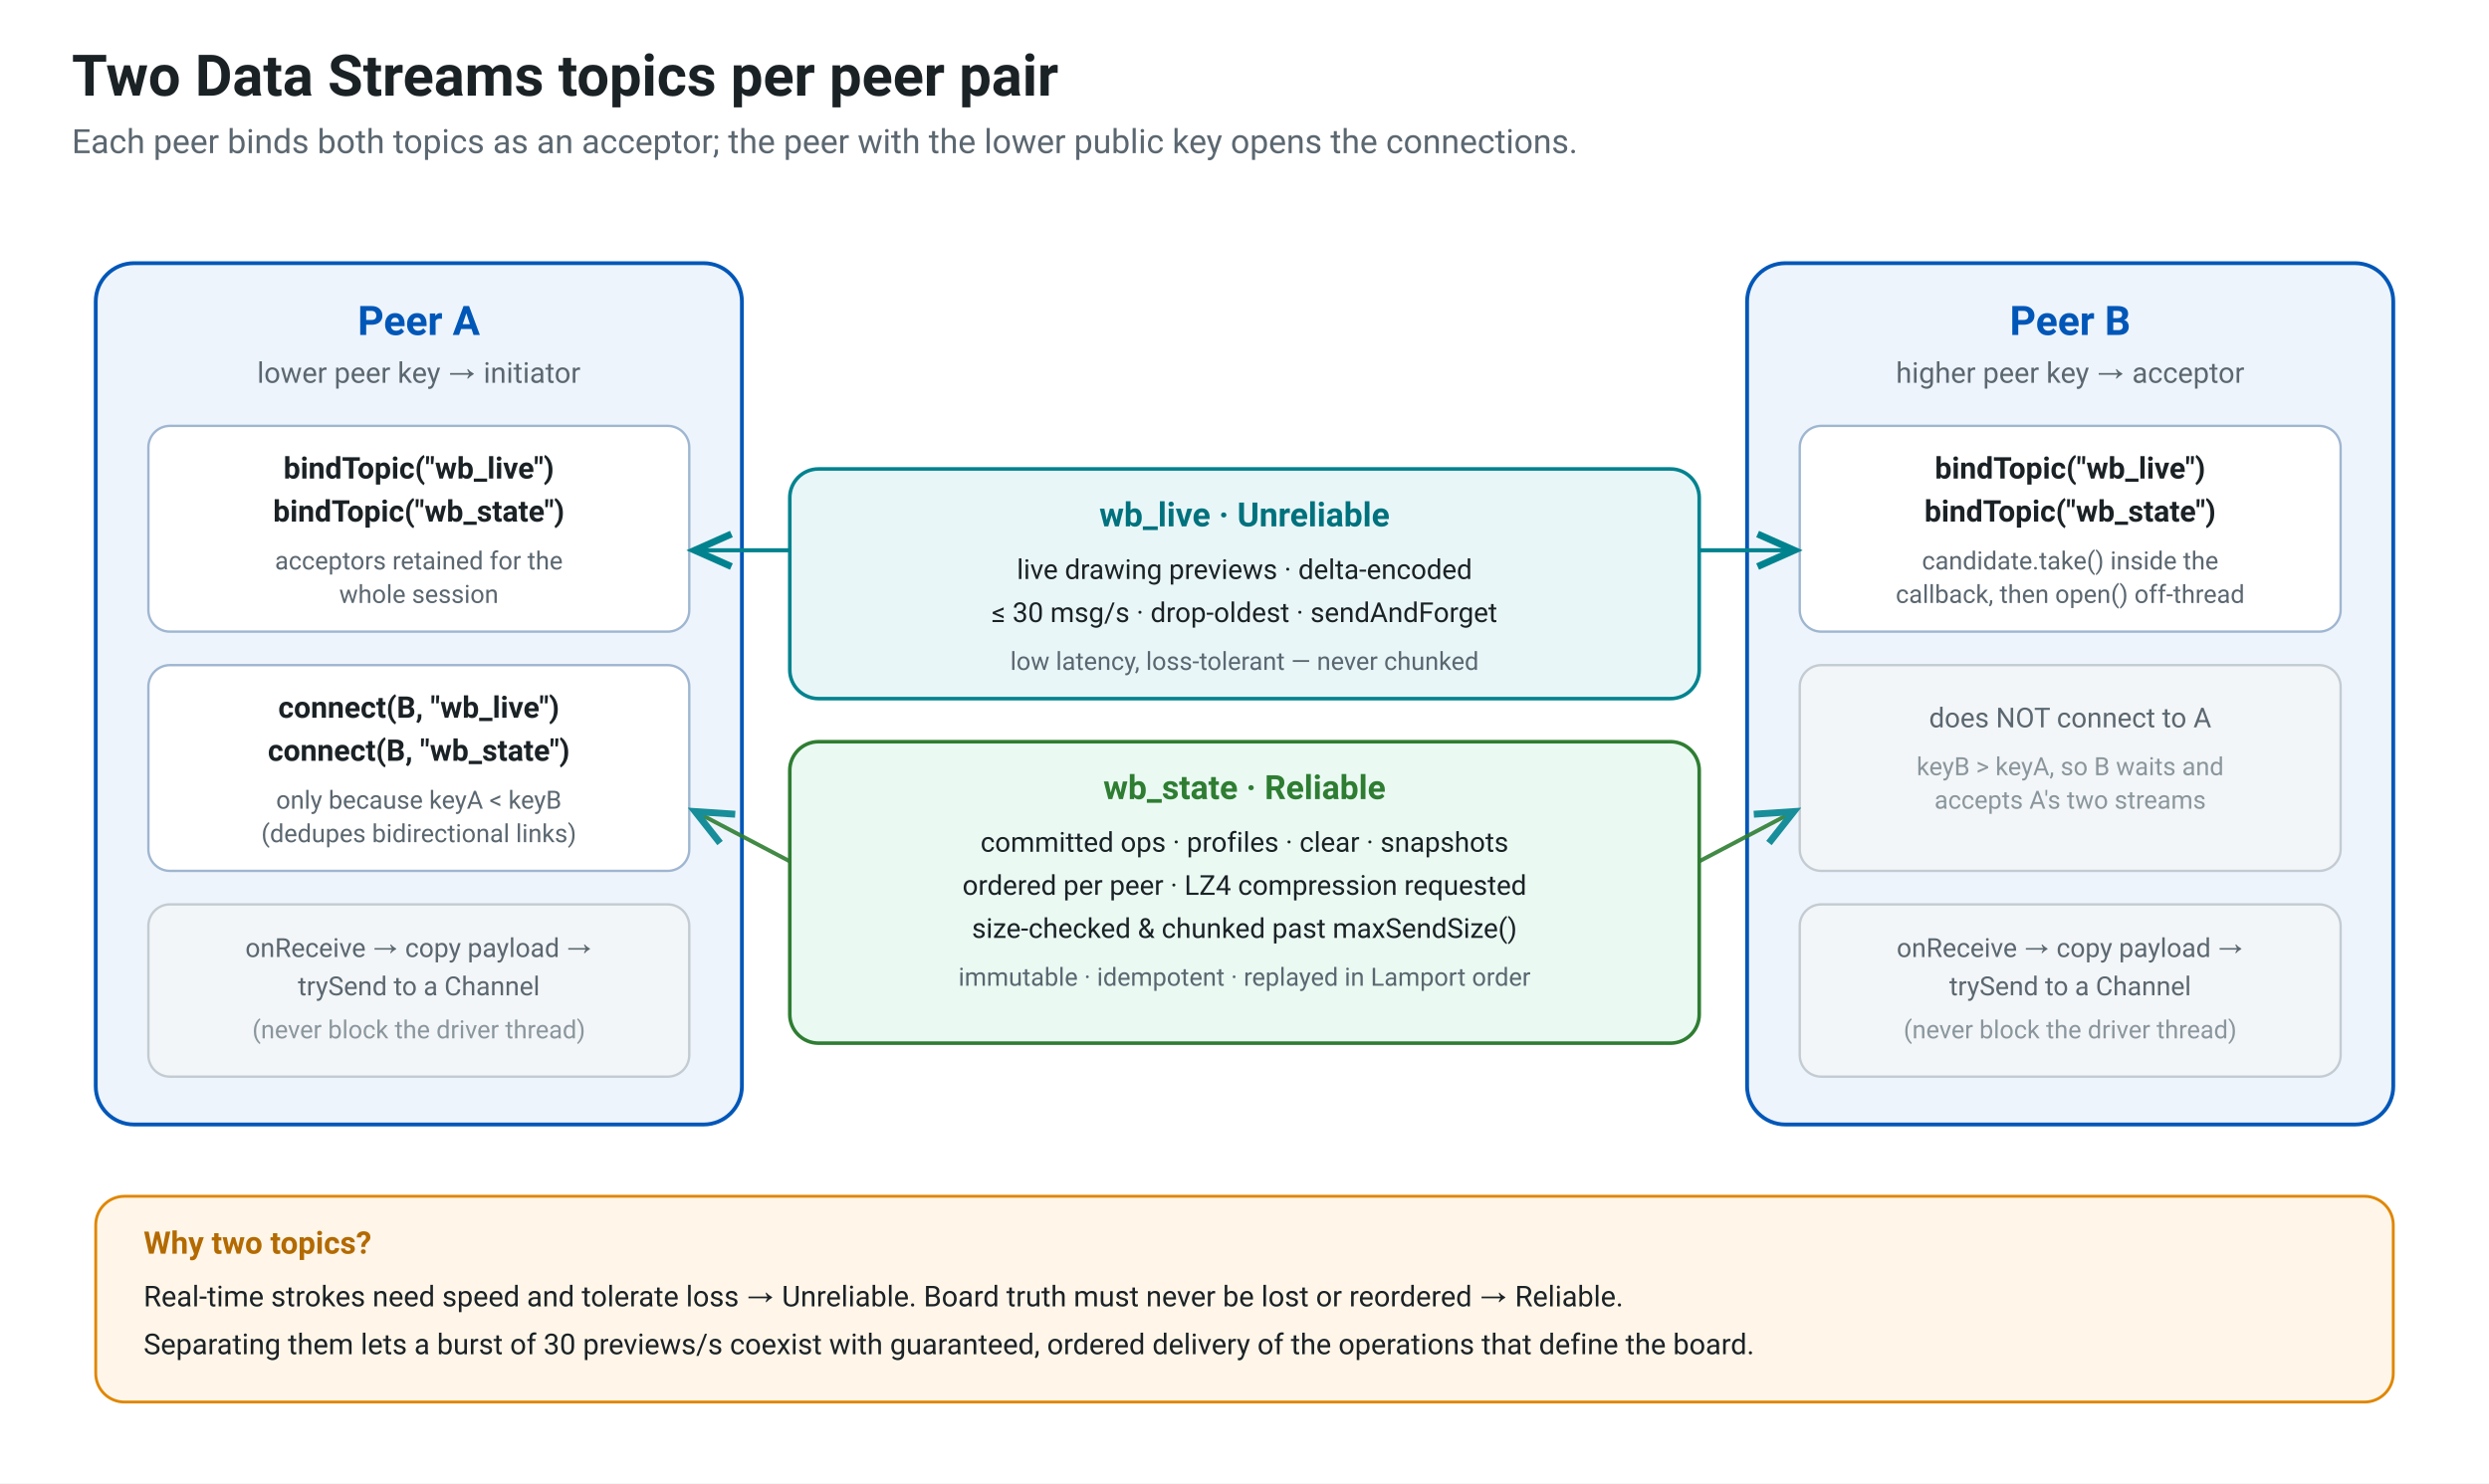
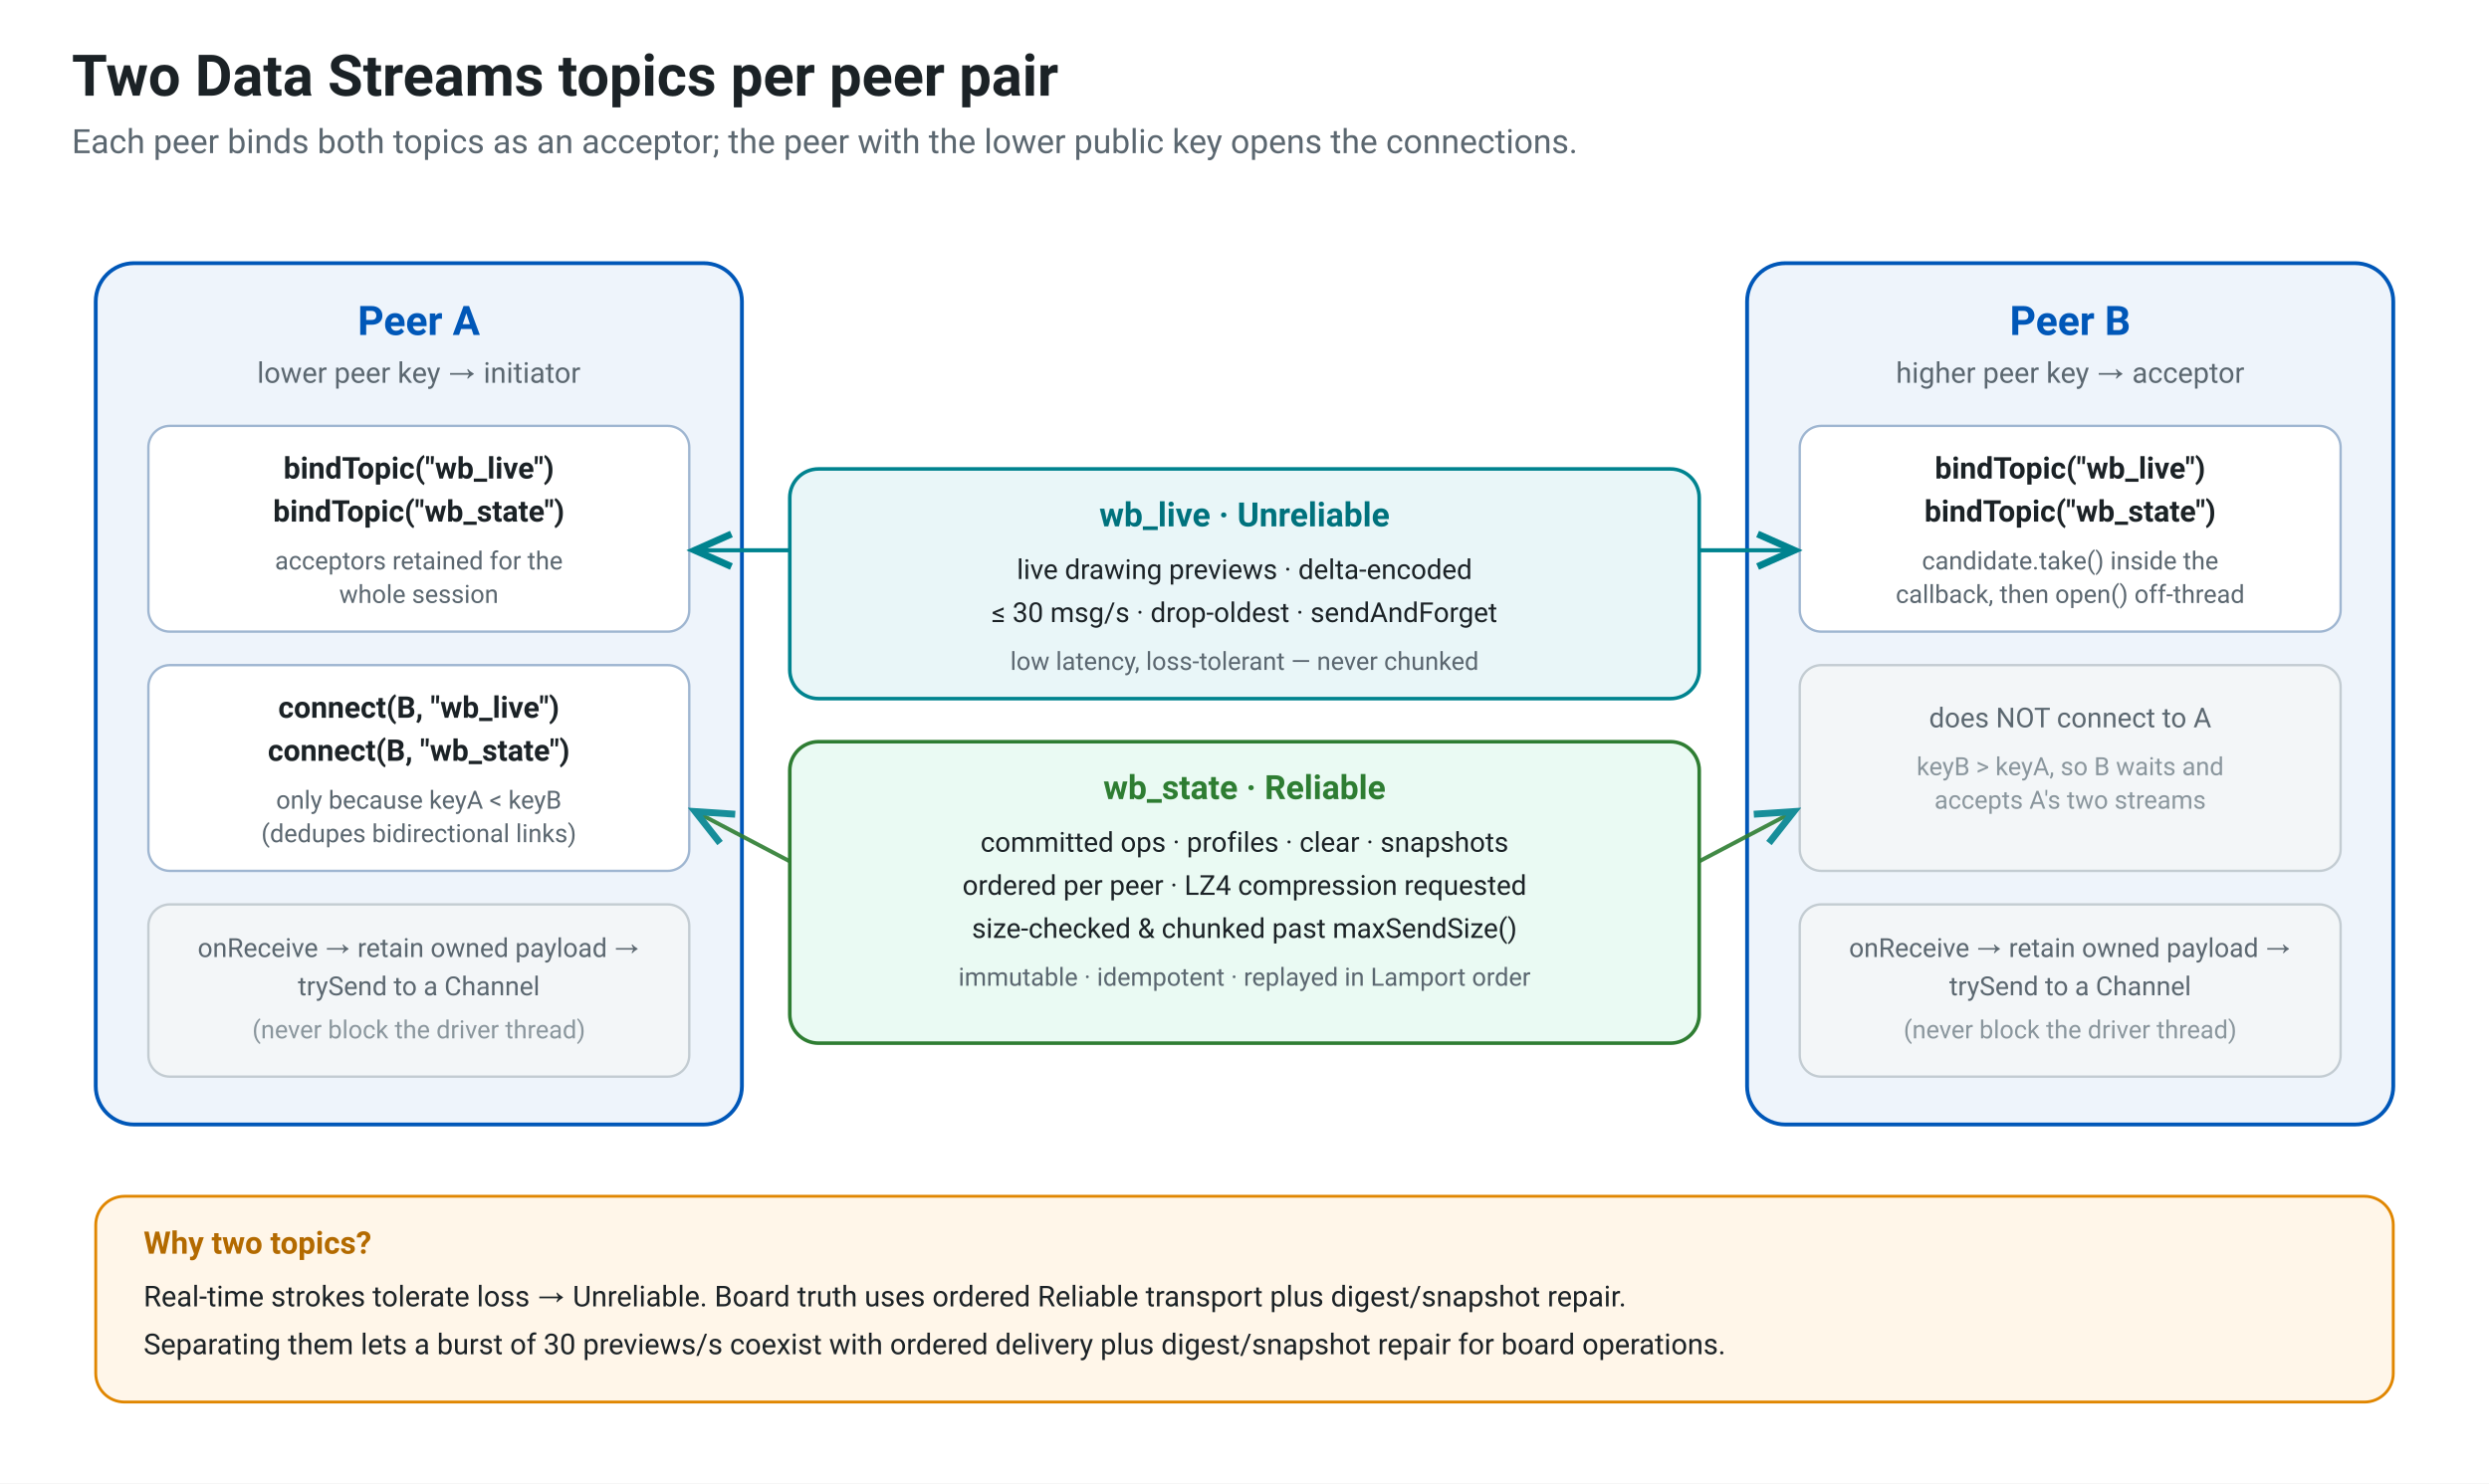
<svg xmlns="http://www.w3.org/2000/svg" width="1040" height="620" viewBox="0 0 1040 620" font-family="-apple-system, Segoe UI, Roboto, Helvetica, Arial, sans-serif">
  <defs>
    <marker id="arr" markerWidth="12" markerHeight="12" refX="9" refY="5" orient="auto">
      <path d="M1,1 L10,5 L1,9" fill="none" stroke="#00838F" stroke-width="1.7" />
    </marker>
    <marker id="arrb" markerWidth="12" markerHeight="12" refX="9" refY="5" orient="auto">
      <path d="M1,1 L10,5 L1,9" fill="none" stroke="#0057B8" stroke-width="1.7" />
    </marker>
    <marker id="arrg" markerWidth="12" markerHeight="12" refX="3" refY="5" orient="auto">
      <path d="M10,1 L1,5 L10,9" fill="none" stroke="#0057B8" stroke-width="1.7" />
    </marker>
  </defs>
  <rect width="1040" height="620" fill="#ffffff" />
  <text x="30" y="40" font-size="24" font-weight="700" fill="#1b2226">Two Data Streams topics per peer pair</text>
  <text x="30" y="64" font-size="14" fill="#5b6770">Each peer binds both topics as an acceptor; the peer with the lower public key opens the connections.</text>
  <rect x="40" y="110" width="270" height="360" rx="16" fill="#eef4fb" stroke="#0057B8" stroke-width="1.6" />
  <text x="175" y="140" font-size="17" font-weight="700" text-anchor="middle" fill="#0057B8">Peer A</text>
  <text x="175" y="160" font-size="12" text-anchor="middle" fill="#5b6770">lower peer key → initiator</text>
  <rect x="62" y="178" width="226" height="86" rx="9" fill="#ffffff" stroke="#9fb6d1" />
  <text x="175" y="200" font-size="12.5" font-weight="600" text-anchor="middle" fill="#1b2226">bindTopic("wb_live")</text>
  <text x="175" y="218" font-size="12.5" font-weight="600" text-anchor="middle" fill="#1b2226">bindTopic("wb_state")</text>
  <text x="175" y="238" font-size="10.5" text-anchor="middle" fill="#5b6770">acceptors retained for the</text>
  <text x="175" y="252" font-size="10.5" text-anchor="middle" fill="#5b6770">whole session</text>
  <rect x="62" y="278" width="226" height="86" rx="9" fill="#ffffff" stroke="#9fb6d1" />
  <text x="175" y="300" font-size="12.5" font-weight="600" text-anchor="middle" fill="#1b2226">connect(B, "wb_live")</text>
  <text x="175" y="318" font-size="12.5" font-weight="600" text-anchor="middle" fill="#1b2226">connect(B, "wb_state")</text>
  <text x="175" y="338" font-size="10.5" text-anchor="middle" fill="#5b6770">only because keyA &lt; keyB</text>
  <text x="175" y="352" font-size="10.5" text-anchor="middle" fill="#5b6770">(dedupes bidirectional links)</text>
  <rect x="62" y="378" width="226" height="72" rx="9" fill="#f3f6f8" stroke="#c3ccd2" />
-   <text x="175" y="400" font-size="11" text-anchor="middle" fill="#5b6770">onReceive → copy payload →</text>
+   <text x="175" y="400" font-size="11" text-anchor="middle" fill="#5b6770">onReceive → retain owned payload →</text>
  <text x="175" y="416" font-size="11" text-anchor="middle" fill="#5b6770">trySend to a Channel</text>
  <text x="175" y="434" font-size="10.5" text-anchor="middle" fill="#8a969d">(never block the driver thread)</text>
  <rect x="730" y="110" width="270" height="360" rx="16" fill="#eef4fb" stroke="#0057B8" stroke-width="1.6" />
  <text x="865" y="140" font-size="17" font-weight="700" text-anchor="middle" fill="#0057B8">Peer B</text>
  <text x="865" y="160" font-size="12" text-anchor="middle" fill="#5b6770">higher peer key → acceptor</text>
  <rect x="752" y="178" width="226" height="86" rx="9" fill="#ffffff" stroke="#9fb6d1" />
  <text x="865" y="200" font-size="12.5" font-weight="600" text-anchor="middle" fill="#1b2226">bindTopic("wb_live")</text>
  <text x="865" y="218" font-size="12.5" font-weight="600" text-anchor="middle" fill="#1b2226">bindTopic("wb_state")</text>
  <text x="865" y="238" font-size="10.5" text-anchor="middle" fill="#5b6770">candidate.take() inside the</text>
  <text x="865" y="252" font-size="10.5" text-anchor="middle" fill="#5b6770">callback, then open() off-thread</text>
  <rect x="752" y="278" width="226" height="86" rx="9" fill="#f3f6f8" stroke="#c3ccd2" />
  <text x="865" y="304" font-size="11.5" text-anchor="middle" fill="#5b6770">does NOT connect to A</text>
  <text x="865" y="324" font-size="10.5" text-anchor="middle" fill="#8a969d">keyB &gt; keyA, so B waits and</text>
  <text x="865" y="338" font-size="10.5" text-anchor="middle" fill="#8a969d">accepts A's two streams</text>
  <rect x="752" y="378" width="226" height="72" rx="9" fill="#f3f6f8" stroke="#c3ccd2" />
-   <text x="865" y="400" font-size="11" text-anchor="middle" fill="#5b6770">onReceive → copy payload →</text>
+   <text x="865" y="400" font-size="11" text-anchor="middle" fill="#5b6770">onReceive → retain owned payload →</text>
  <text x="865" y="416" font-size="11" text-anchor="middle" fill="#5b6770">trySend to a Channel</text>
  <text x="865" y="434" font-size="10.5" text-anchor="middle" fill="#8a969d">(never block the driver thread)</text>
  <rect x="330" y="196" width="380" height="96" rx="12" fill="#e9f6f8" stroke="#00838F" stroke-width="1.5" />
  <text x="520" y="220" font-size="14" font-weight="700" text-anchor="middle" fill="#00727d">wb_live · Unreliable</text>
  <text x="520" y="242" font-size="11.5" text-anchor="middle" fill="#1b2226">live drawing previews · delta-encoded</text>
  <text x="520" y="260" font-size="11.5" text-anchor="middle" fill="#1b2226">≤ 30 msg/s · drop-oldest · sendAndForget</text>
  <text x="520" y="280" font-size="10.5" text-anchor="middle" fill="#5b6770">low latency, loss-tolerant — never chunked</text>
  <line x1="330" y1="230" x2="292" y2="230" stroke="#00838F" stroke-width="1.7" marker-end="url(#arr)" />
  <line x1="710" y1="230" x2="748" y2="230" stroke="#00838F" stroke-width="1.7" marker-end="url(#arr)" />
  <rect x="330" y="310" width="380" height="126" rx="12" fill="#eafaf3" stroke="#2E7D32" stroke-width="1.5" />
  <text x="520" y="334" font-size="14" font-weight="700" text-anchor="middle" fill="#2E7D32">wb_state · Reliable</text>
  <text x="520" y="356" font-size="11.5" text-anchor="middle" fill="#1b2226">committed ops · profiles · clear · snapshots</text>
  <text x="520" y="374" font-size="11.5" text-anchor="middle" fill="#1b2226">ordered per peer · LZ4 compression requested</text>
  <text x="520" y="392" font-size="11.5" text-anchor="middle" fill="#1b2226">size-checked &amp; chunked past maxSendSize()</text>
  <text x="520" y="412" font-size="10.5" text-anchor="middle" fill="#5b6770">immutable · idempotent · replayed in Lamport order</text>
  <line x1="330" y1="360" x2="292" y2="340" stroke="#2E7D32" stroke-width="1.7" marker-end="url(#arr)" opacity="0.9" />
  <line x1="710" y1="360" x2="748" y2="340" stroke="#2E7D32" stroke-width="1.7" marker-end="url(#arr)" opacity="0.9" />
  <rect x="40" y="500" width="960" height="86" rx="12" fill="#fff6e9" stroke="#E08600" stroke-width="1.2" />
  <text x="60" y="524" font-size="13" font-weight="700" fill="#B36A00">Why two topics?</text>
-   <text x="60" y="546" font-size="12" fill="#1b2226">Real-time strokes need speed and tolerate loss → Unreliable. Board truth must never be lost or reordered → Reliable.</text>
-   <text x="60" y="566" font-size="12" fill="#1b2226">Separating them lets a burst of 30 previews/s coexist with guaranteed, ordered delivery of the operations that define the board.</text>
+   <text x="60" y="546" font-size="12" fill="#1b2226">Real-time strokes tolerate loss → Unreliable. Board truth uses ordered Reliable transport plus digest/snapshot repair.</text>
+   <text x="60" y="566" font-size="12" fill="#1b2226">Separating them lets a burst of 30 previews/s coexist with ordered delivery plus digest/snapshot repair for board operations.</text>
</svg>
